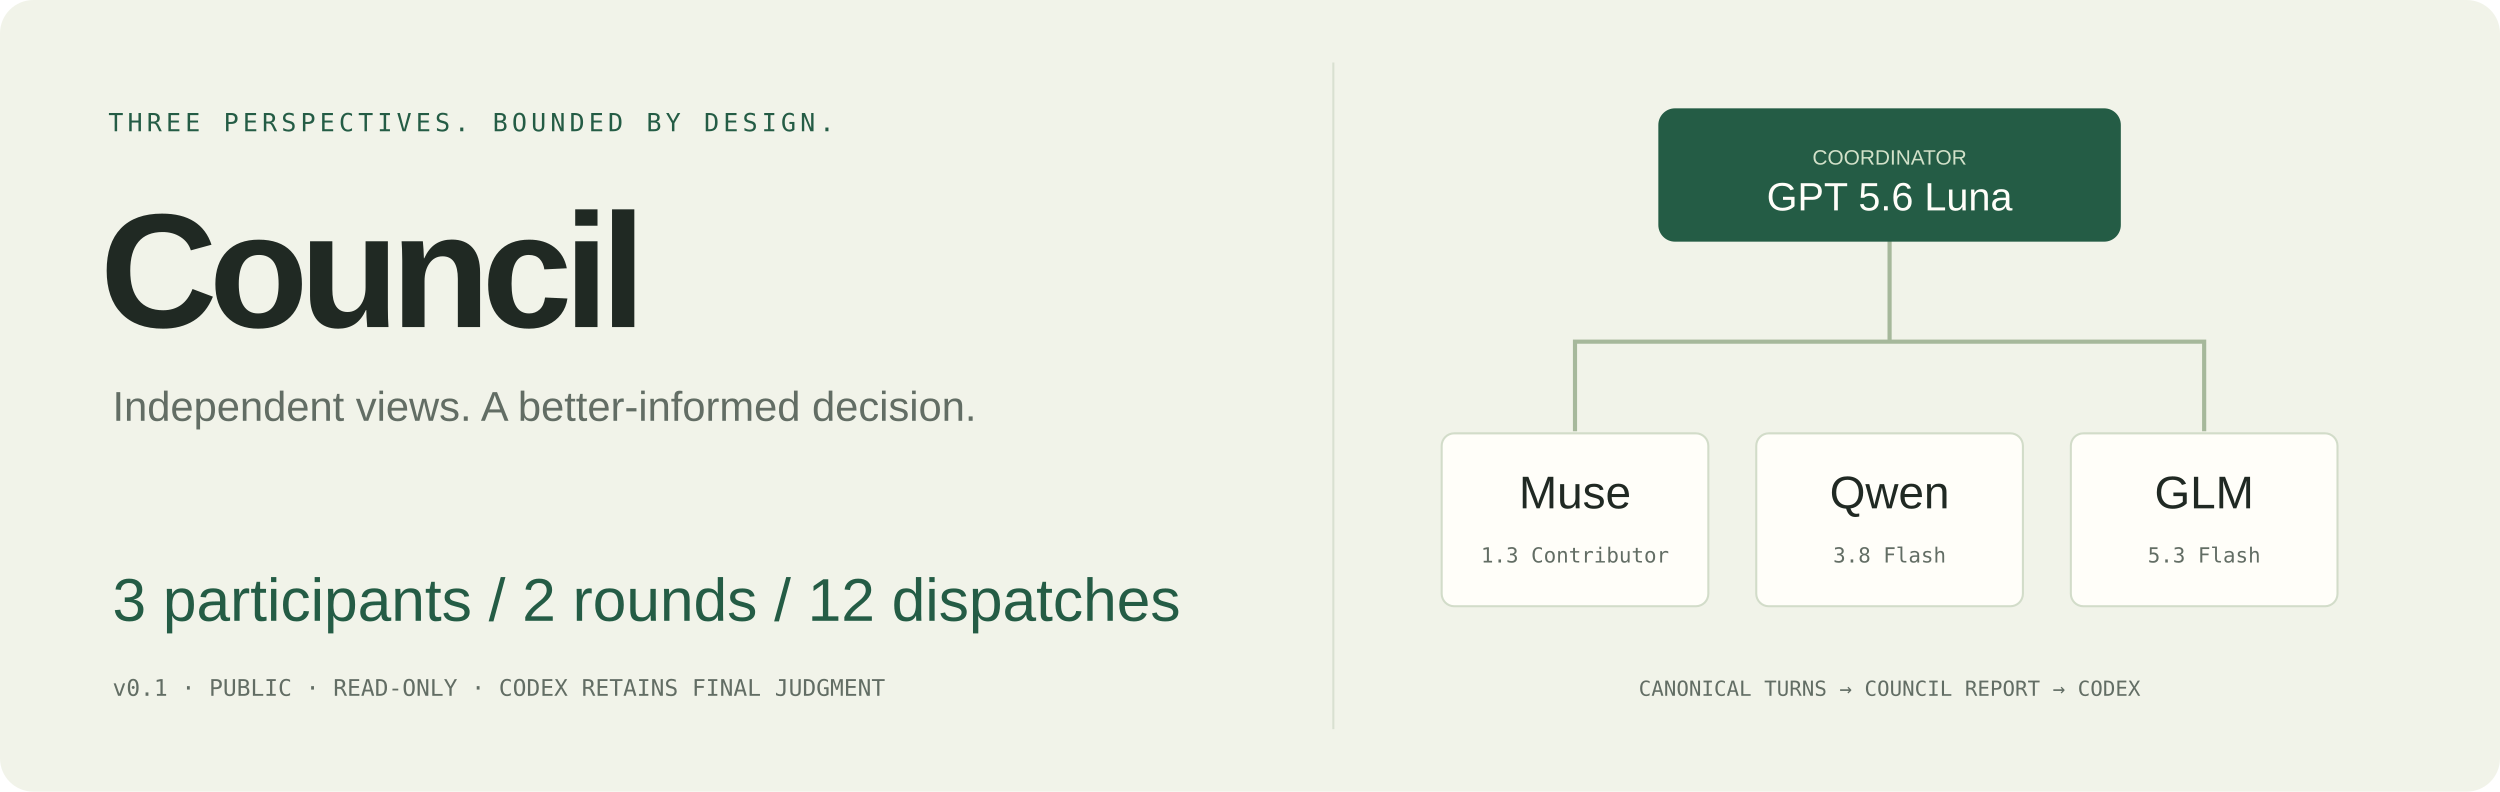
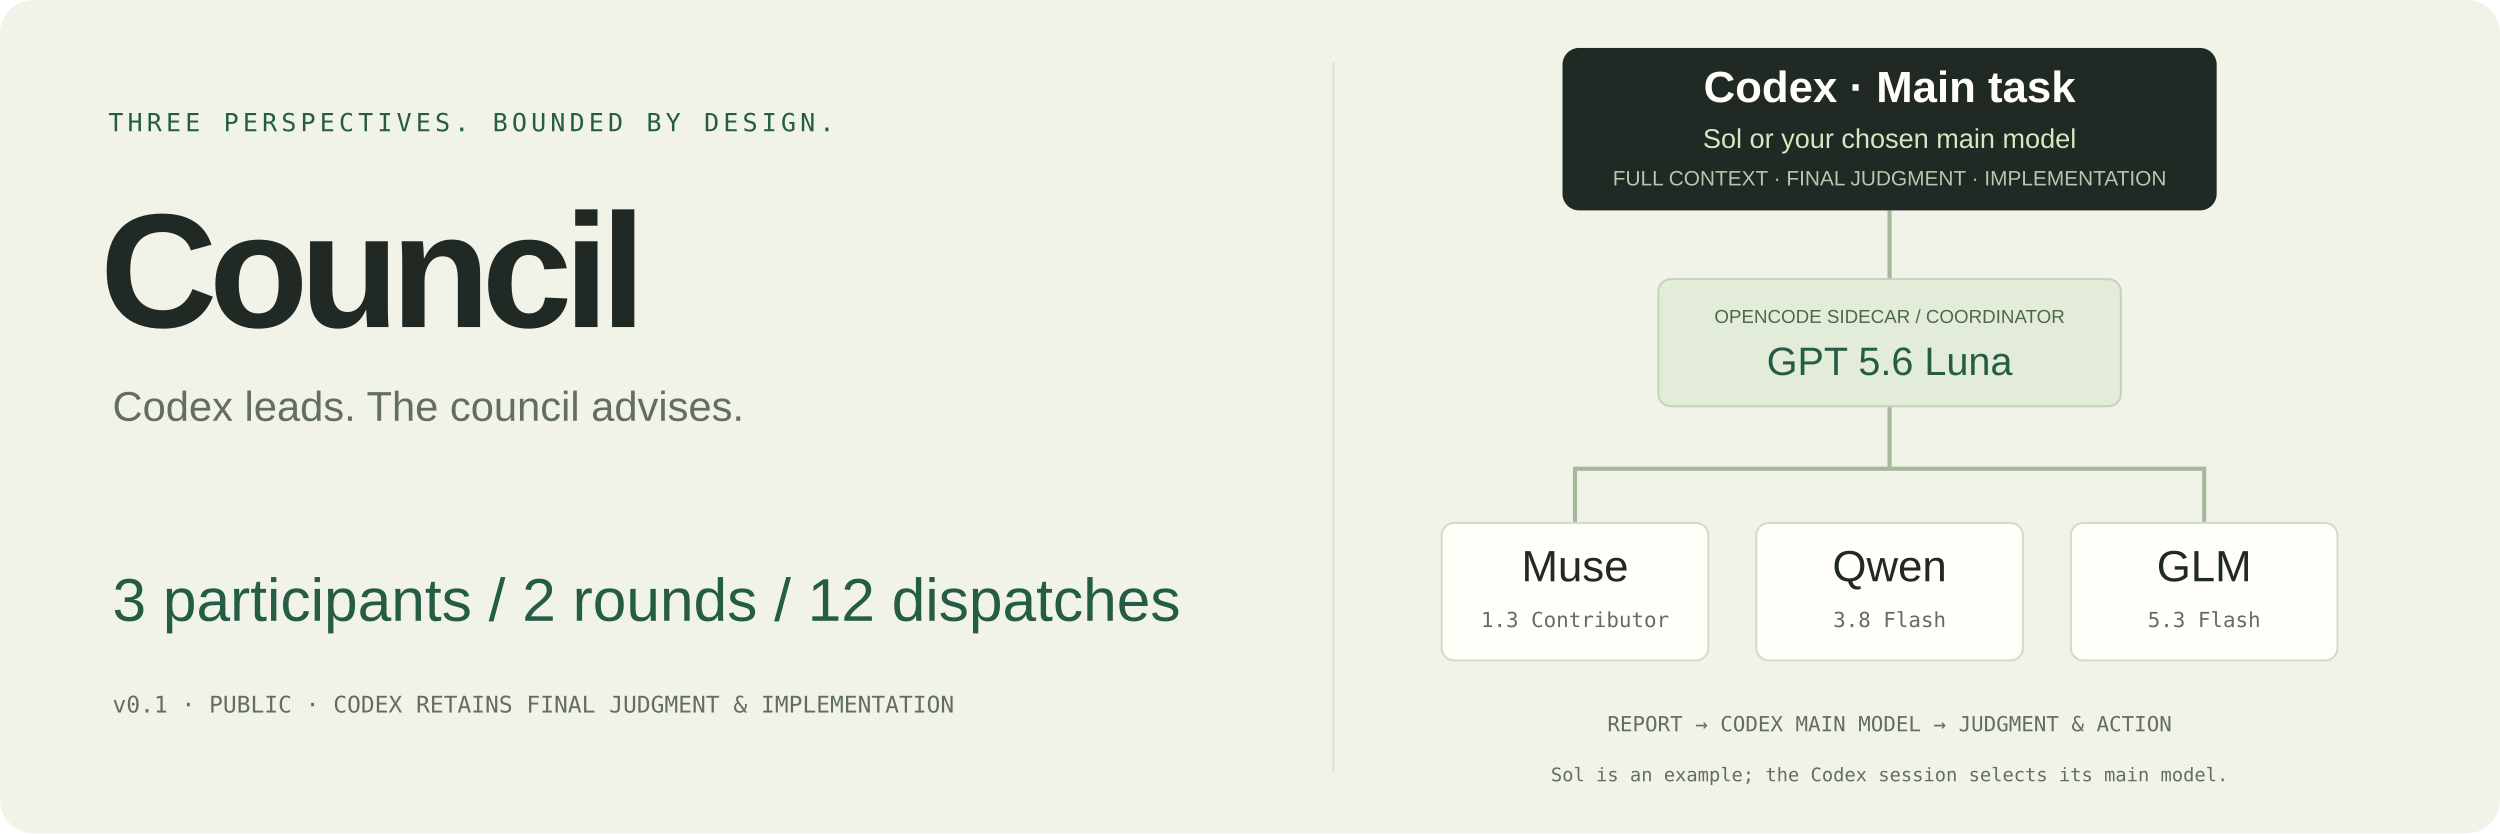
- <svg xmlns="http://www.w3.org/2000/svg" width="1200" height="380" viewBox="0 0 1200 380" role="img" aria-labelledby="title desc">
-   <rect width="1200" height="380" rx="16" fill="#f1f3e9" />
-   <path d="M640 30V350" stroke="#d9e0d1" />
+ <svg xmlns="http://www.w3.org/2000/svg" width="1200" height="400" viewBox="0 0 1200 400" role="img" aria-labelledby="title desc">
+   <rect width="1200" height="400" rx="16" fill="#f1f3e9" />
+   <path d="M640 30V370" stroke="#d9e0d1" />
  <g font-family="Arial,Helvetica,sans-serif" fill="#202923">
    <text x="52" y="63" font-family="monospace" font-size="12" letter-spacing="2" fill="#245c45">THREE PERSPECTIVES. BOUNDED BY DESIGN.</text>
    <text x="48" y="157" font-size="78" font-weight="700" letter-spacing="-4">Council</text>
-     <text x="54" y="202" font-size="20" fill="#626d64">Independent views. A better-informed decision.</text>
+     <text x="54" y="202" font-size="20" fill="#626d64">Codex leads. The council advises.</text>
    <text x="54" y="298" font-size="29" fill="#245c45">3 participants   /   2 rounds   /   12 dispatches</text>
-     <text x="54" y="334" font-family="monospace" font-size="11" fill="#626d64">v0.1 · PUBLIC · READ-ONLY · CODEX RETAINS FINAL JUDGMENT</text>
+     <text x="54" y="342" font-family="monospace" font-size="11" fill="#626d64">v0.1 · PUBLIC · CODEX RETAINS FINAL JUDGMENT &amp; IMPLEMENTATION</text>
  </g>
-   <path d="M907 106V164M756 207V164H1058V207" fill="none" stroke="#a6b89b" stroke-width="2" />
-   <rect x="796" y="52" width="222" height="64" rx="8" fill="#245c45" />
+   <path d="M907 101V134M907 195V225M756 251V225H1058V251" fill="none" stroke="#a6b89b" stroke-width="2" />
+   <rect x="750" y="23" width="314" height="78" rx="8" fill="#202923" />
  <g text-anchor="middle" font-family="Arial,Helvetica,sans-serif">
-     <text x="907" y="79" fill="#d2e1c9" font-size="10">COORDINATOR</text>
-     <text x="907" y="101" fill="#fffef9" font-size="19">GPT 5.6 Luna</text>
+     <text x="907" y="49" fill="#fffef9" font-size="21" font-weight="700">Codex · Main task</text>
+     <text x="907" y="71" fill="#d6e8bf" font-size="13">Sol or your chosen main model</text>
+     <text x="907" y="89" fill="#b8c7ad" font-size="10">FULL CONTEXT · FINAL JUDGMENT · IMPLEMENTATION</text>
+   </g>
+   <rect x="796" y="134" width="222" height="61" rx="6" fill="#e3ecd8" stroke="#c4d3ba" />
+   <g text-anchor="middle" font-family="Arial,Helvetica,sans-serif">
+     <text x="907" y="155" fill="#4d674a" font-size="9">OPENCODE SIDECAR / COORDINATOR</text>
+     <text x="907" y="180" fill="#245c45" font-size="19">GPT 5.6 Luna</text>
  </g>
  <g fill="#fffef9" stroke="#d2dcc9">
-     <rect x="692" y="208" width="128" height="83" rx="6" />
-     <rect x="843" y="208" width="128" height="83" rx="6" />
-     <rect x="994" y="208" width="128" height="83" rx="6" />
+     <rect x="692" y="251" width="128" height="66" rx="6" />
+     <rect x="843" y="251" width="128" height="66" rx="6" />
+     <rect x="994" y="251" width="128" height="66" rx="6" />
  </g>
-   <g text-anchor="middle" font-family="Arial,Helvetica,sans-serif" fill="#202923" font-size="22">
-     <text x="756" y="244">Muse</text>
-     <text x="907" y="244">Qwen</text>
-     <text x="1058" y="244">GLM</text>
+   <g text-anchor="middle" font-family="Arial,Helvetica,sans-serif" fill="#202923" font-size="21">
+     <text x="756" y="279">Muse</text>
+     <text x="907" y="279">Qwen</text>
+     <text x="1058" y="279">GLM</text>
  </g>
  <g text-anchor="middle" font-family="monospace" font-size="10" fill="#626d64">
-     <text x="756" y="270">1.3 Contributor</text>
-     <text x="907" y="270">3.8 Flash</text>
-     <text x="1058" y="270">5.3 Flash</text>
-     <text x="907" y="334">CANONICAL TURNS → COUNCIL REPORT → CODEX</text>
+     <text x="756" y="301">1.3 Contributor</text>
+     <text x="907" y="301">3.8 Flash</text>
+     <text x="1058" y="301">5.3 Flash</text>
+     <text x="907" y="351">REPORT → CODEX MAIN MODEL → JUDGMENT &amp; ACTION</text>
+     <text x="907" y="375" font-size="9">Sol is an example; the Codex session selects its main model.</text>
  </g>
</svg>
